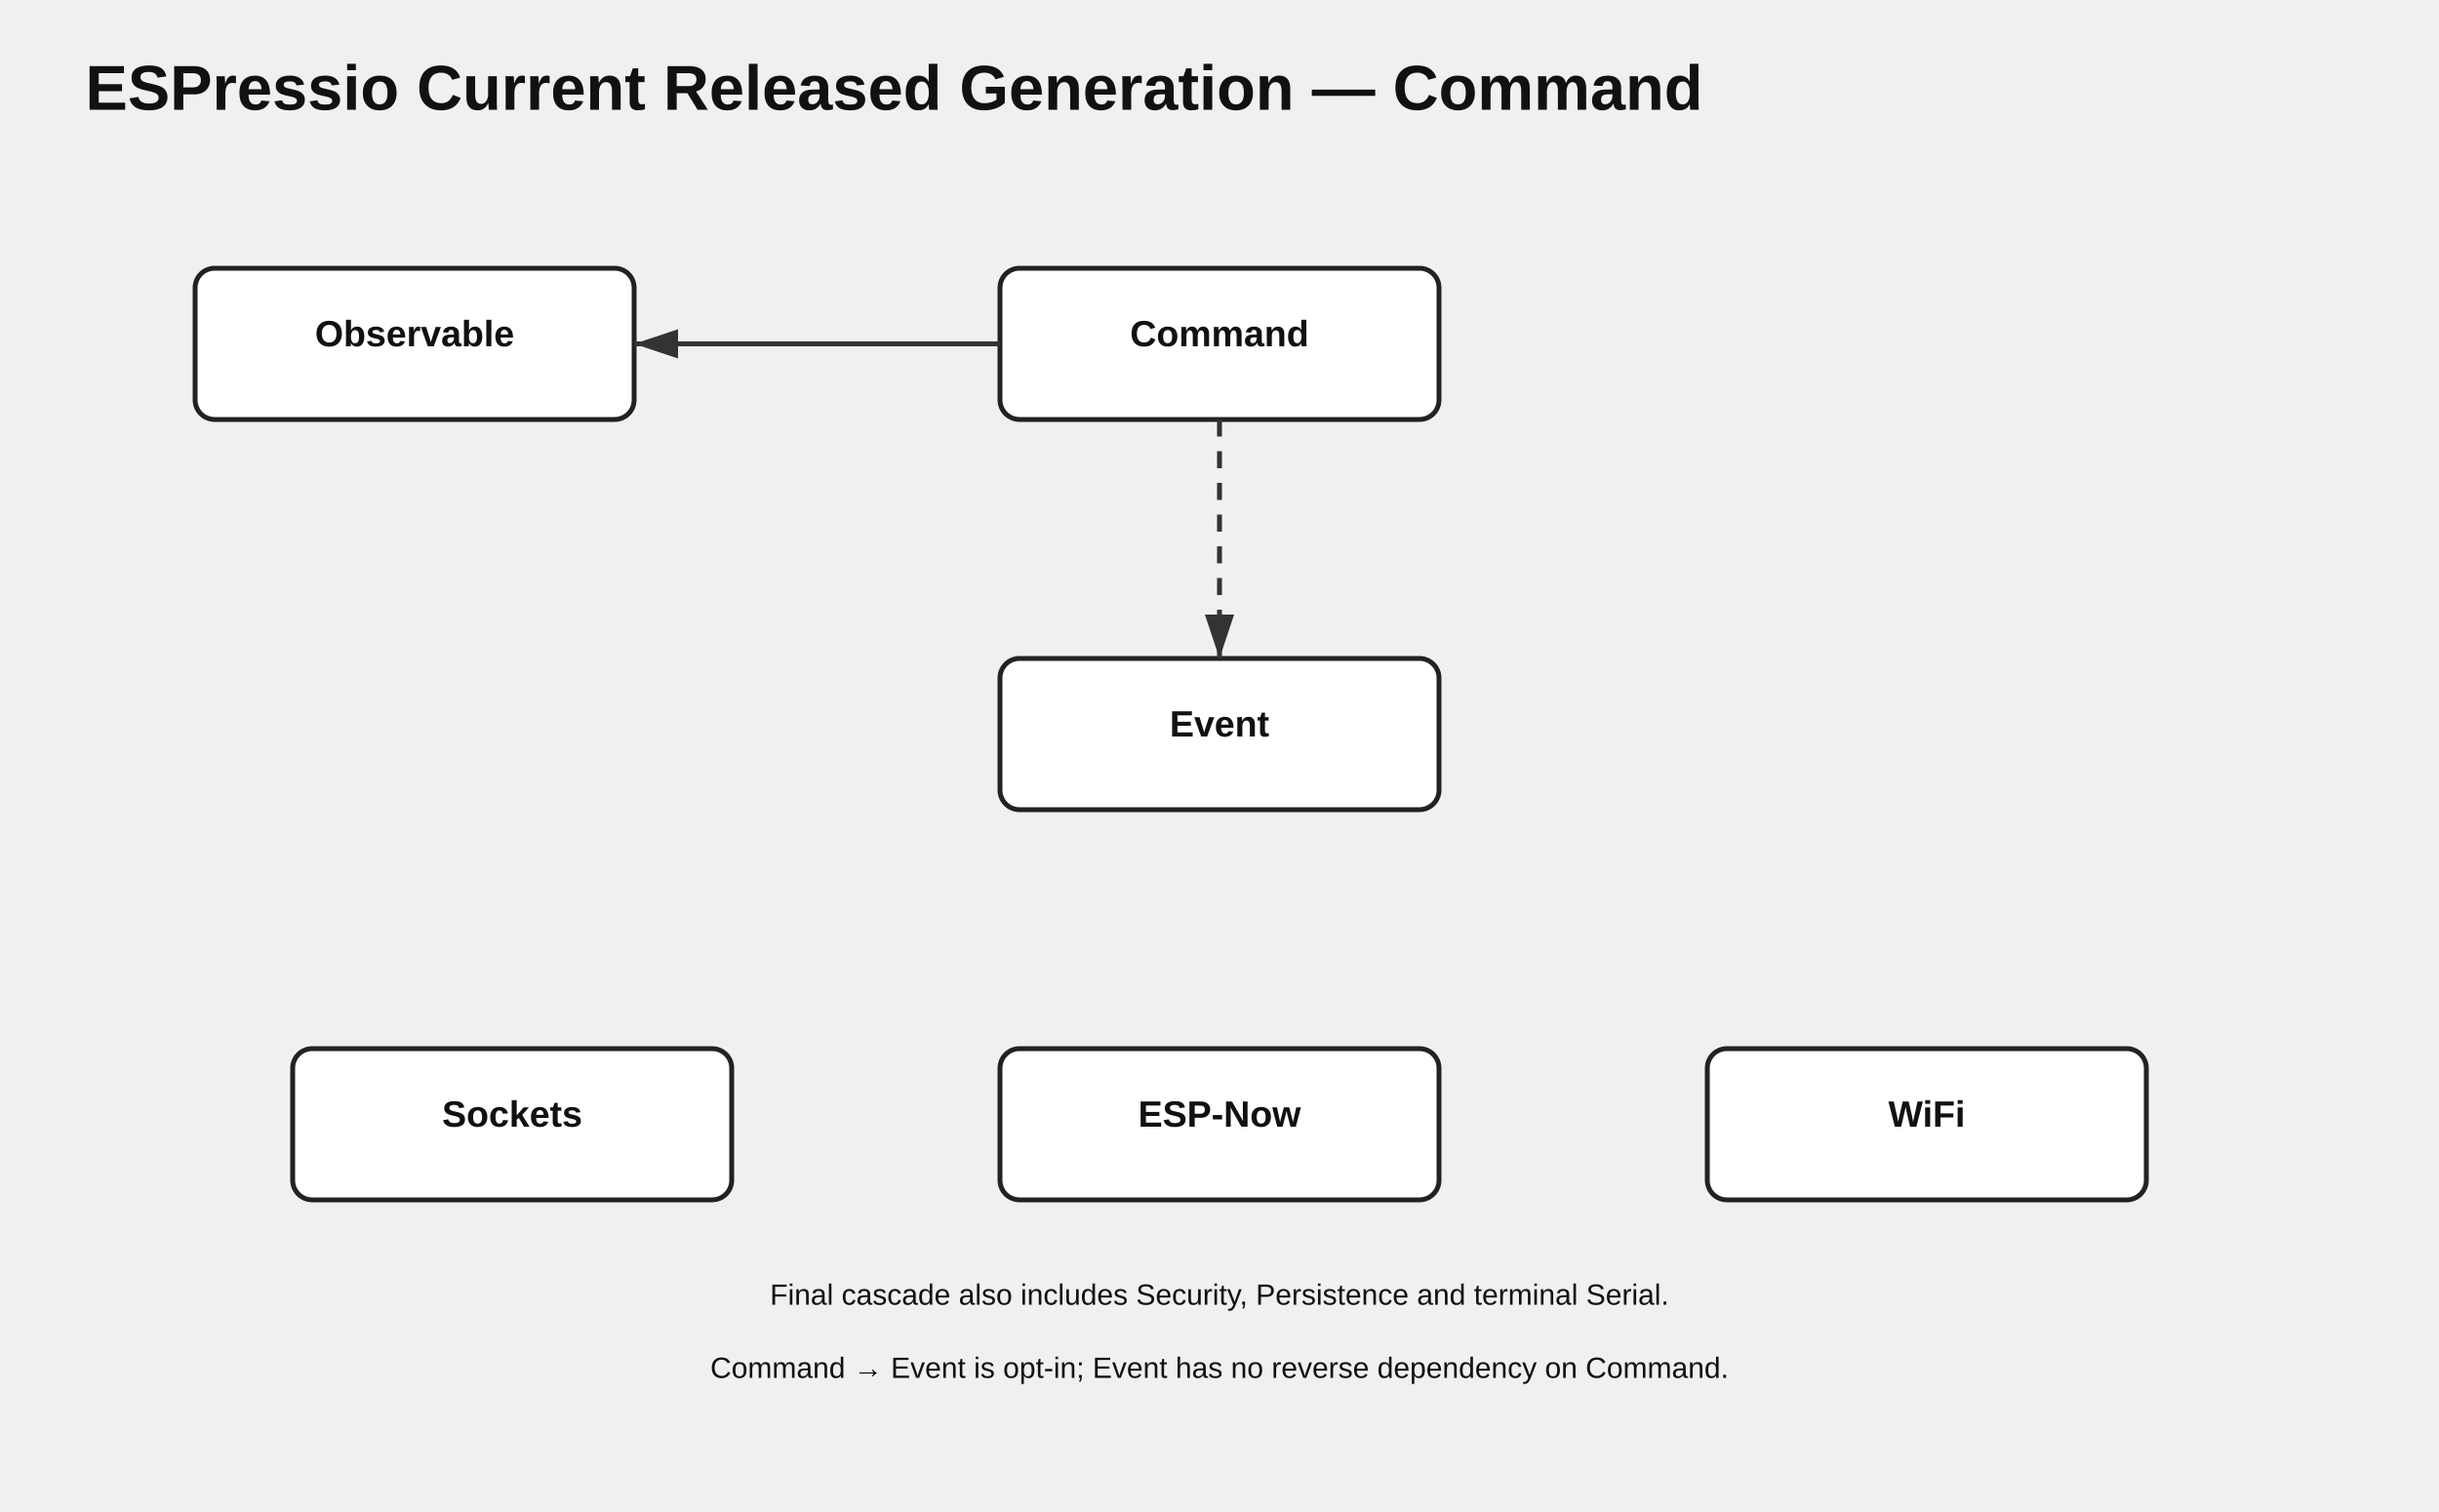
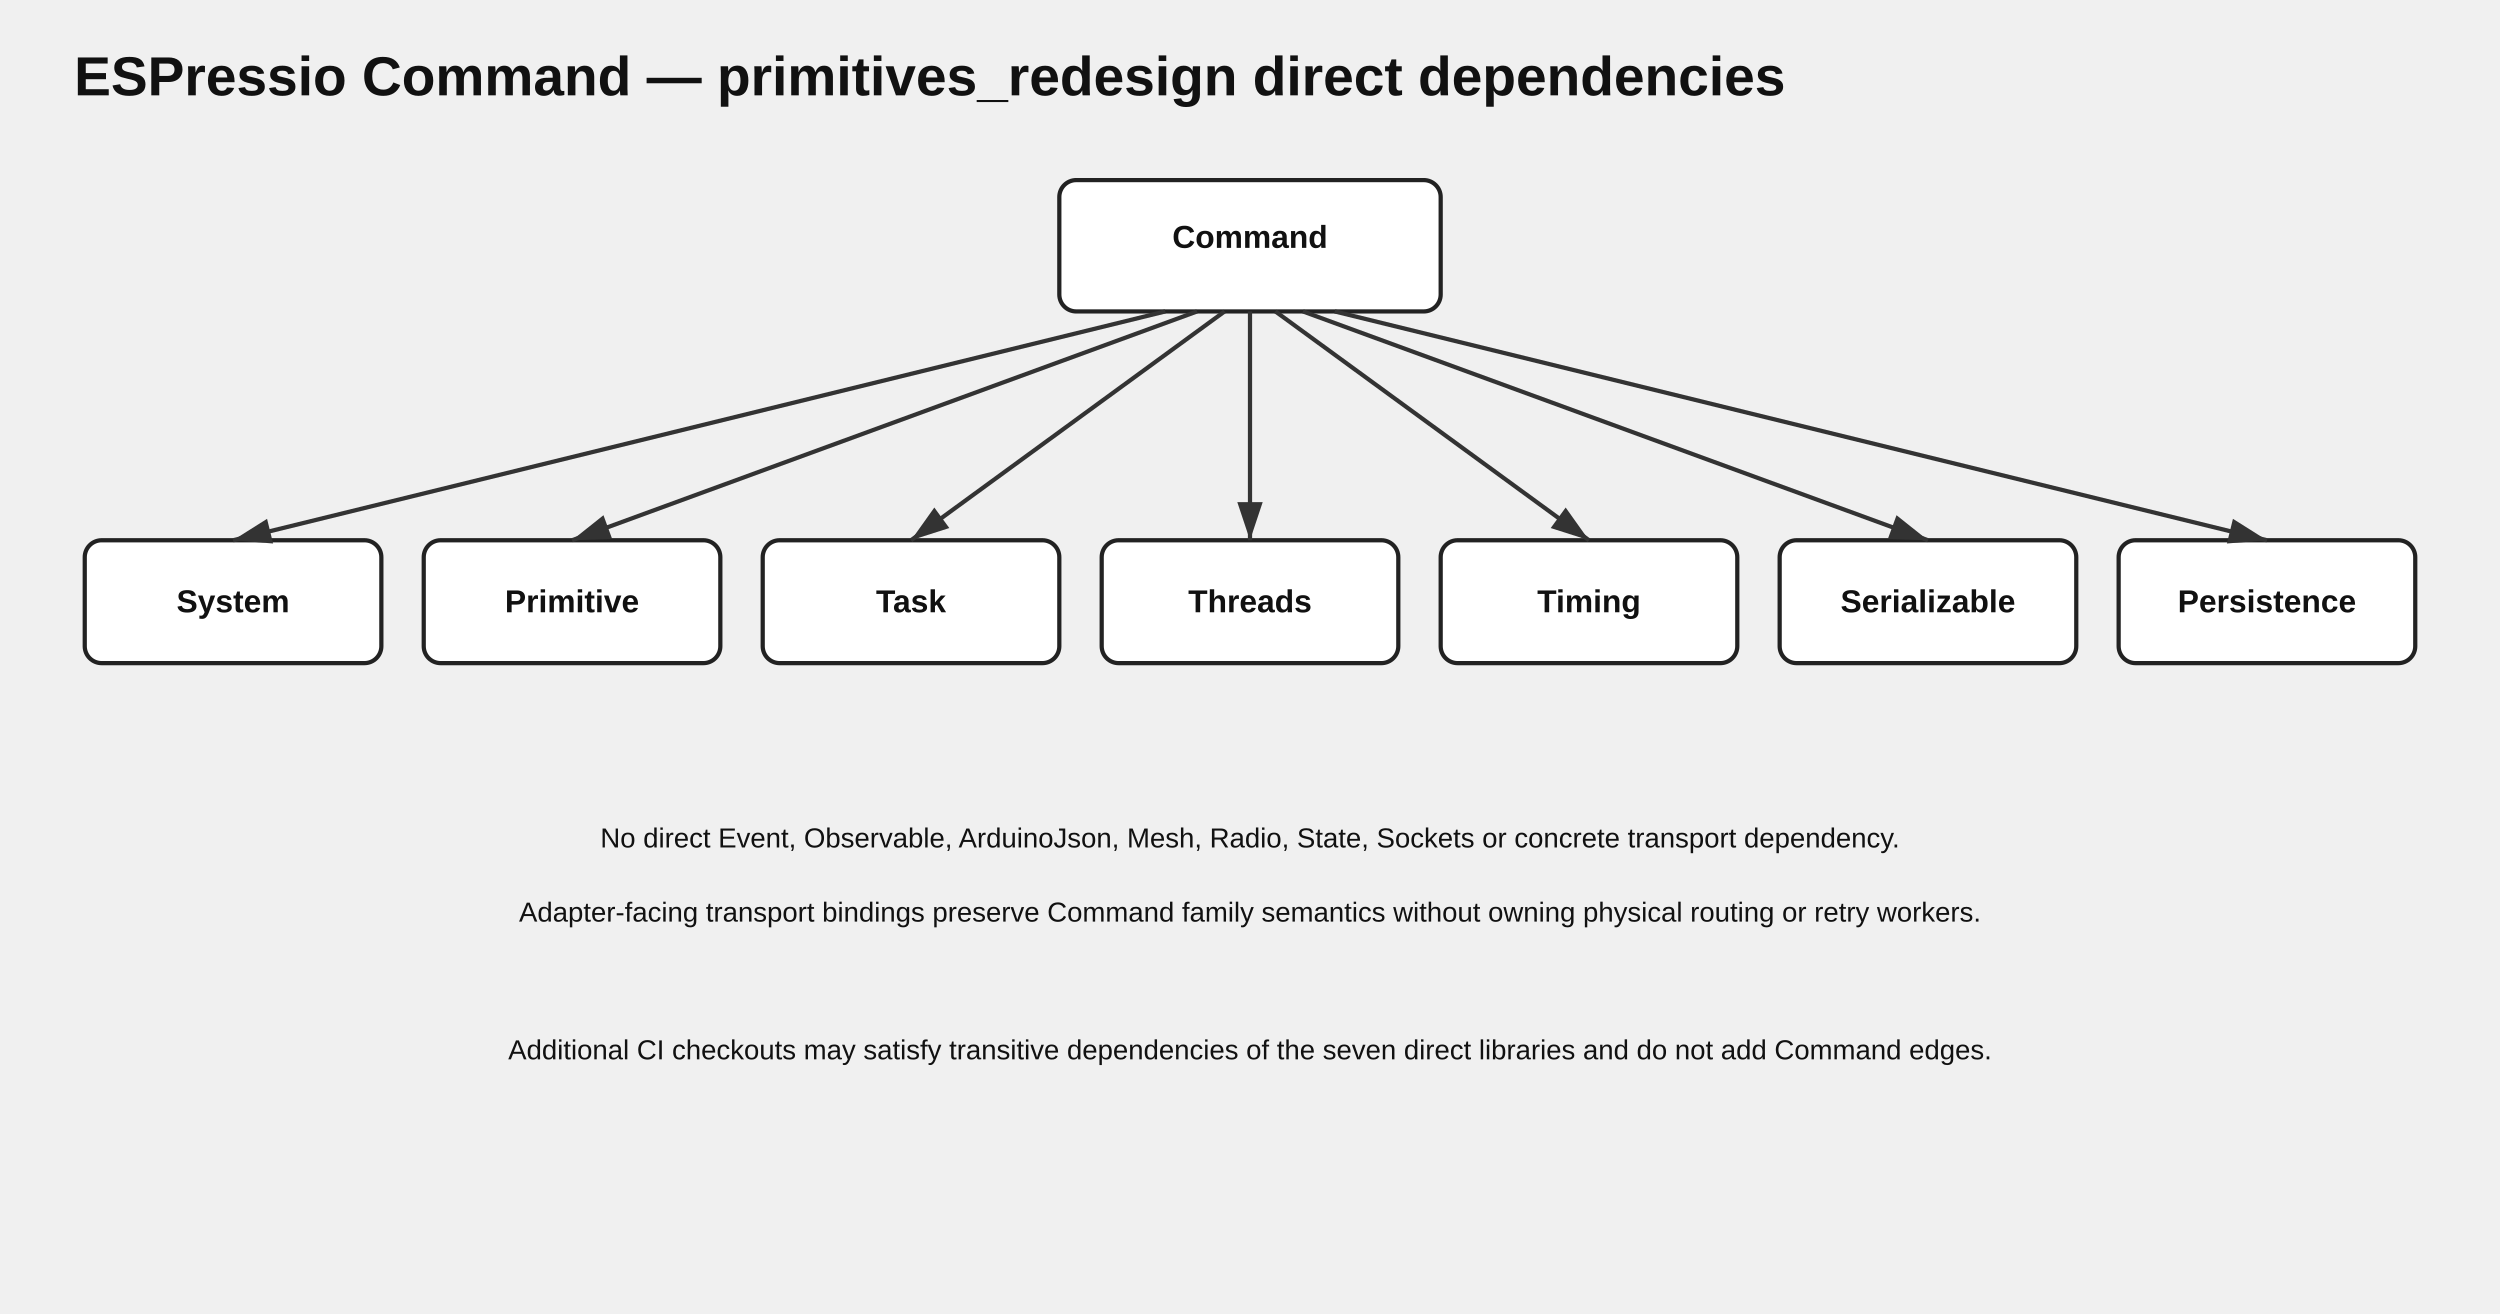
- <svg xmlns="http://www.w3.org/2000/svg" width="1000" height="620" viewBox="0 0 1000 620">
-   <style>text{font-family:Arial,sans-serif;fill:#111}.title{font-size:26px;font-weight:700}.node{fill:#fff;stroke:#222;stroke-width:2}.label{font-size:15px;font-weight:600;text-anchor:middle}.small{font-size:12px;text-anchor:middle}.edge{stroke:#333;stroke-width:2;fill:none;marker-end:url(#arrow)}.optional{stroke-dasharray:7 6}</style>
+ <svg xmlns="http://www.w3.org/2000/svg" width="1180" height="620" viewBox="0 0 1180 620">
+   <style>text{font-family:Arial,sans-serif;fill:#111}.title{font-size:26px;font-weight:700}.node{fill:#fff;stroke:#222;stroke-width:2}.label{font-size:15px;font-weight:600;text-anchor:middle}.small{font-size:13px;text-anchor:middle}.edge{stroke:#333;stroke-width:2;fill:none;marker-end:url(#arrow)}</style>
  <defs>
    <marker id="arrow" markerWidth="10" markerHeight="10" refX="9" refY="3" orient="auto">
      <path d="M0,0 L0,6 L9,3 z" fill="#333" />
    </marker>
  </defs>
-   <text class="title" x="35" y="45">ESPressio Current Released Generation — Command</text>
-   <rect class="node" x="80" y="110" width="180" height="62" rx="8" />
-   <text class="label" x="170" y="142">Observable</text>
-   <rect class="node" x="410" y="110" width="180" height="62" rx="8" />
-   <text class="label" x="500" y="142">Command</text>
-   <path class="edge" d="M410 141 L260 141" />
-   <rect class="node" x="410" y="270" width="180" height="62" rx="8" />
-   <text class="label" x="500" y="302">Event</text>
-   <path class="edge optional" d="M500 172 L500 270" />
-   <rect class="node" x="120" y="430" width="180" height="62" rx="8" />
-   <text class="label" x="210" y="462">Sockets</text>
-   <rect class="node" x="410" y="430" width="180" height="62" rx="8" />
-   <text class="label" x="500" y="462">ESP-Now</text>
-   <rect class="node" x="700" y="430" width="180" height="62" rx="8" />
-   <text class="label" x="790" y="462">WiFi</text>
-   <text class="small" x="500" y="535">Final cascade also includes Security, Persistence and terminal Serial.</text>
-   <text class="small" x="500" y="565">Command → Event is opt-in; Event has no reverse dependency on Command.</text>
+   <text class="title" x="35" y="45">ESPressio Command — primitives_redesign direct dependencies</text>
+   <rect class="node" x="500" y="85" width="180" height="62" rx="8" />
+   <text class="label" x="590" y="117">Command</text>
+   <rect class="node" x="40" y="255" width="140" height="58" rx="8" />
+   <text class="label" x="110" y="289">System</text>
+   <rect class="node" x="200" y="255" width="140" height="58" rx="8" />
+   <text class="label" x="270" y="289">Primitive</text>
+   <rect class="node" x="360" y="255" width="140" height="58" rx="8" />
+   <text class="label" x="430" y="289">Task</text>
+   <rect class="node" x="520" y="255" width="140" height="58" rx="8" />
+   <text class="label" x="590" y="289">Threads</text>
+   <rect class="node" x="680" y="255" width="140" height="58" rx="8" />
+   <text class="label" x="750" y="289">Timing</text>
+   <rect class="node" x="840" y="255" width="140" height="58" rx="8" />
+   <text class="label" x="910" y="289">Serializable</text>
+   <rect class="node" x="1000" y="255" width="140" height="58" rx="8" />
+   <text class="label" x="1070" y="289">Persistence</text>
+   <path class="edge" d="M550 147 L110 255" />
+   <path class="edge" d="M565 147 L270 255" />
+   <path class="edge" d="M578 147 L430 255" />
+   <path class="edge" d="M590 147 L590 255" />
+   <path class="edge" d="M602 147 L750 255" />
+   <path class="edge" d="M615 147 L910 255" />
+   <path class="edge" d="M630 147 L1070 255" />
+   <text class="small" x="590" y="400">No direct Event, Observable, ArduinoJson, Mesh, Radio, State, Sockets or concrete transport dependency.</text>
+   <text class="small" x="590" y="435">Adapter-facing transport bindings preserve Command family semantics without owning physical routing or retry workers.</text>
+   <text class="small" x="590" y="500">Additional CI checkouts may satisfy transitive dependencies of the seven direct libraries and do not add Command edges.</text>
</svg>
